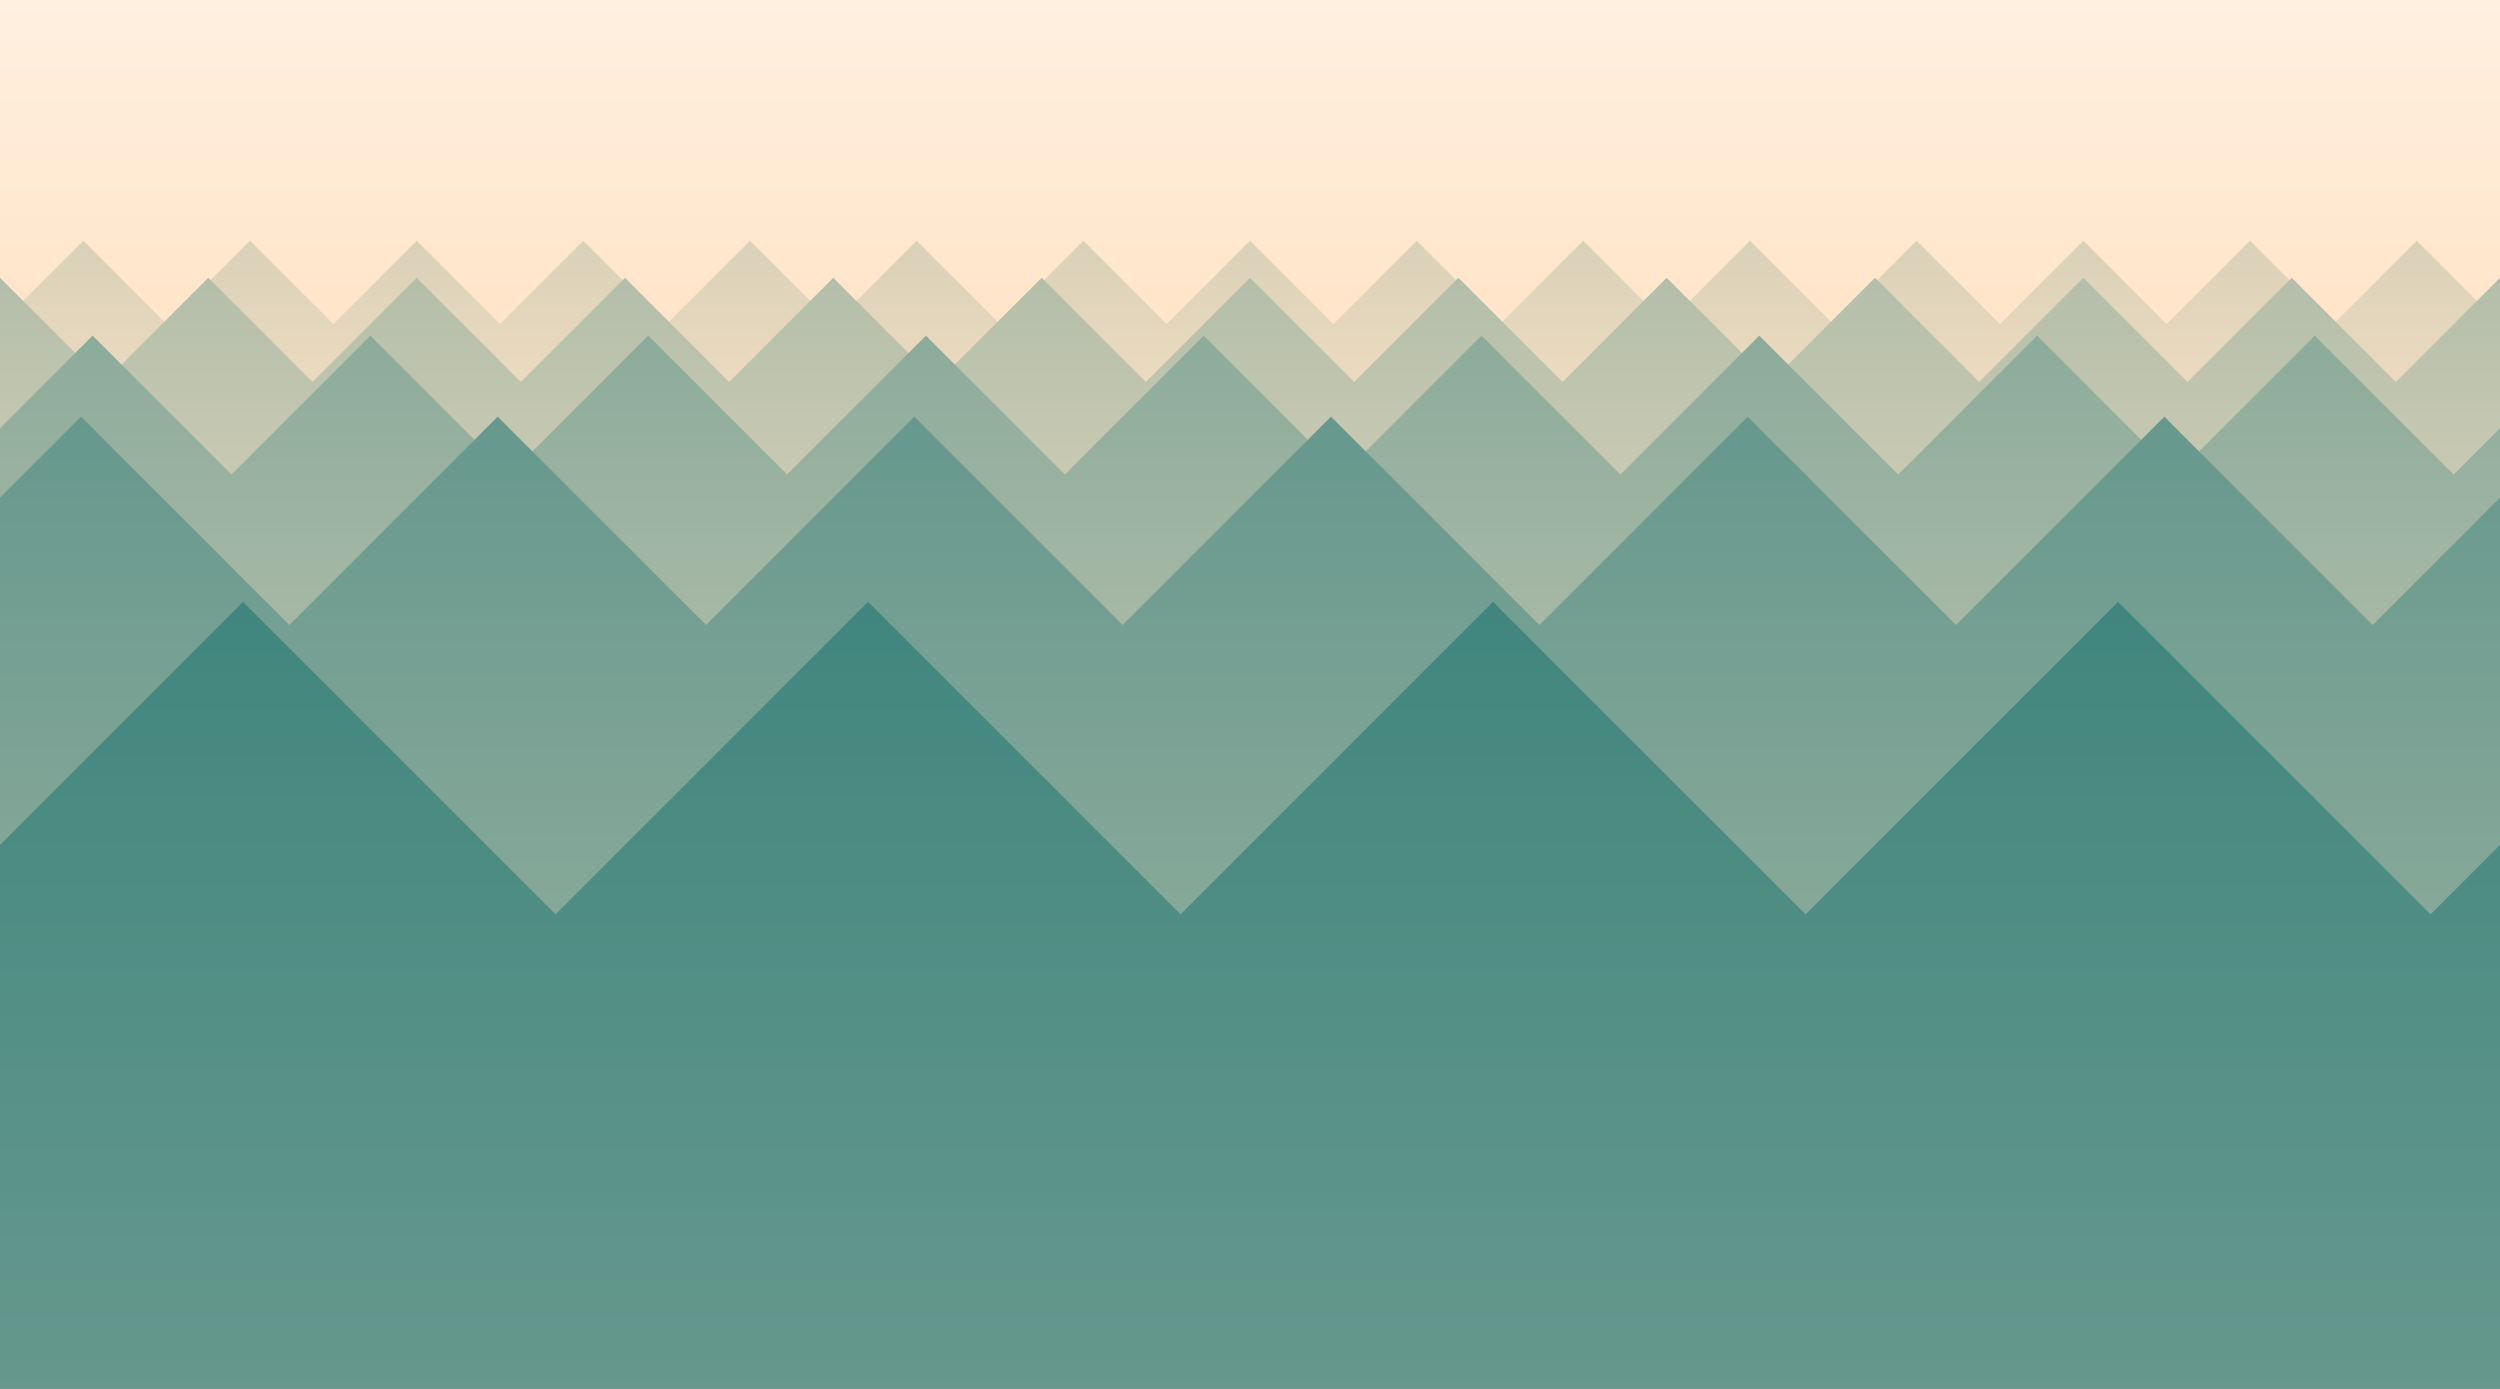
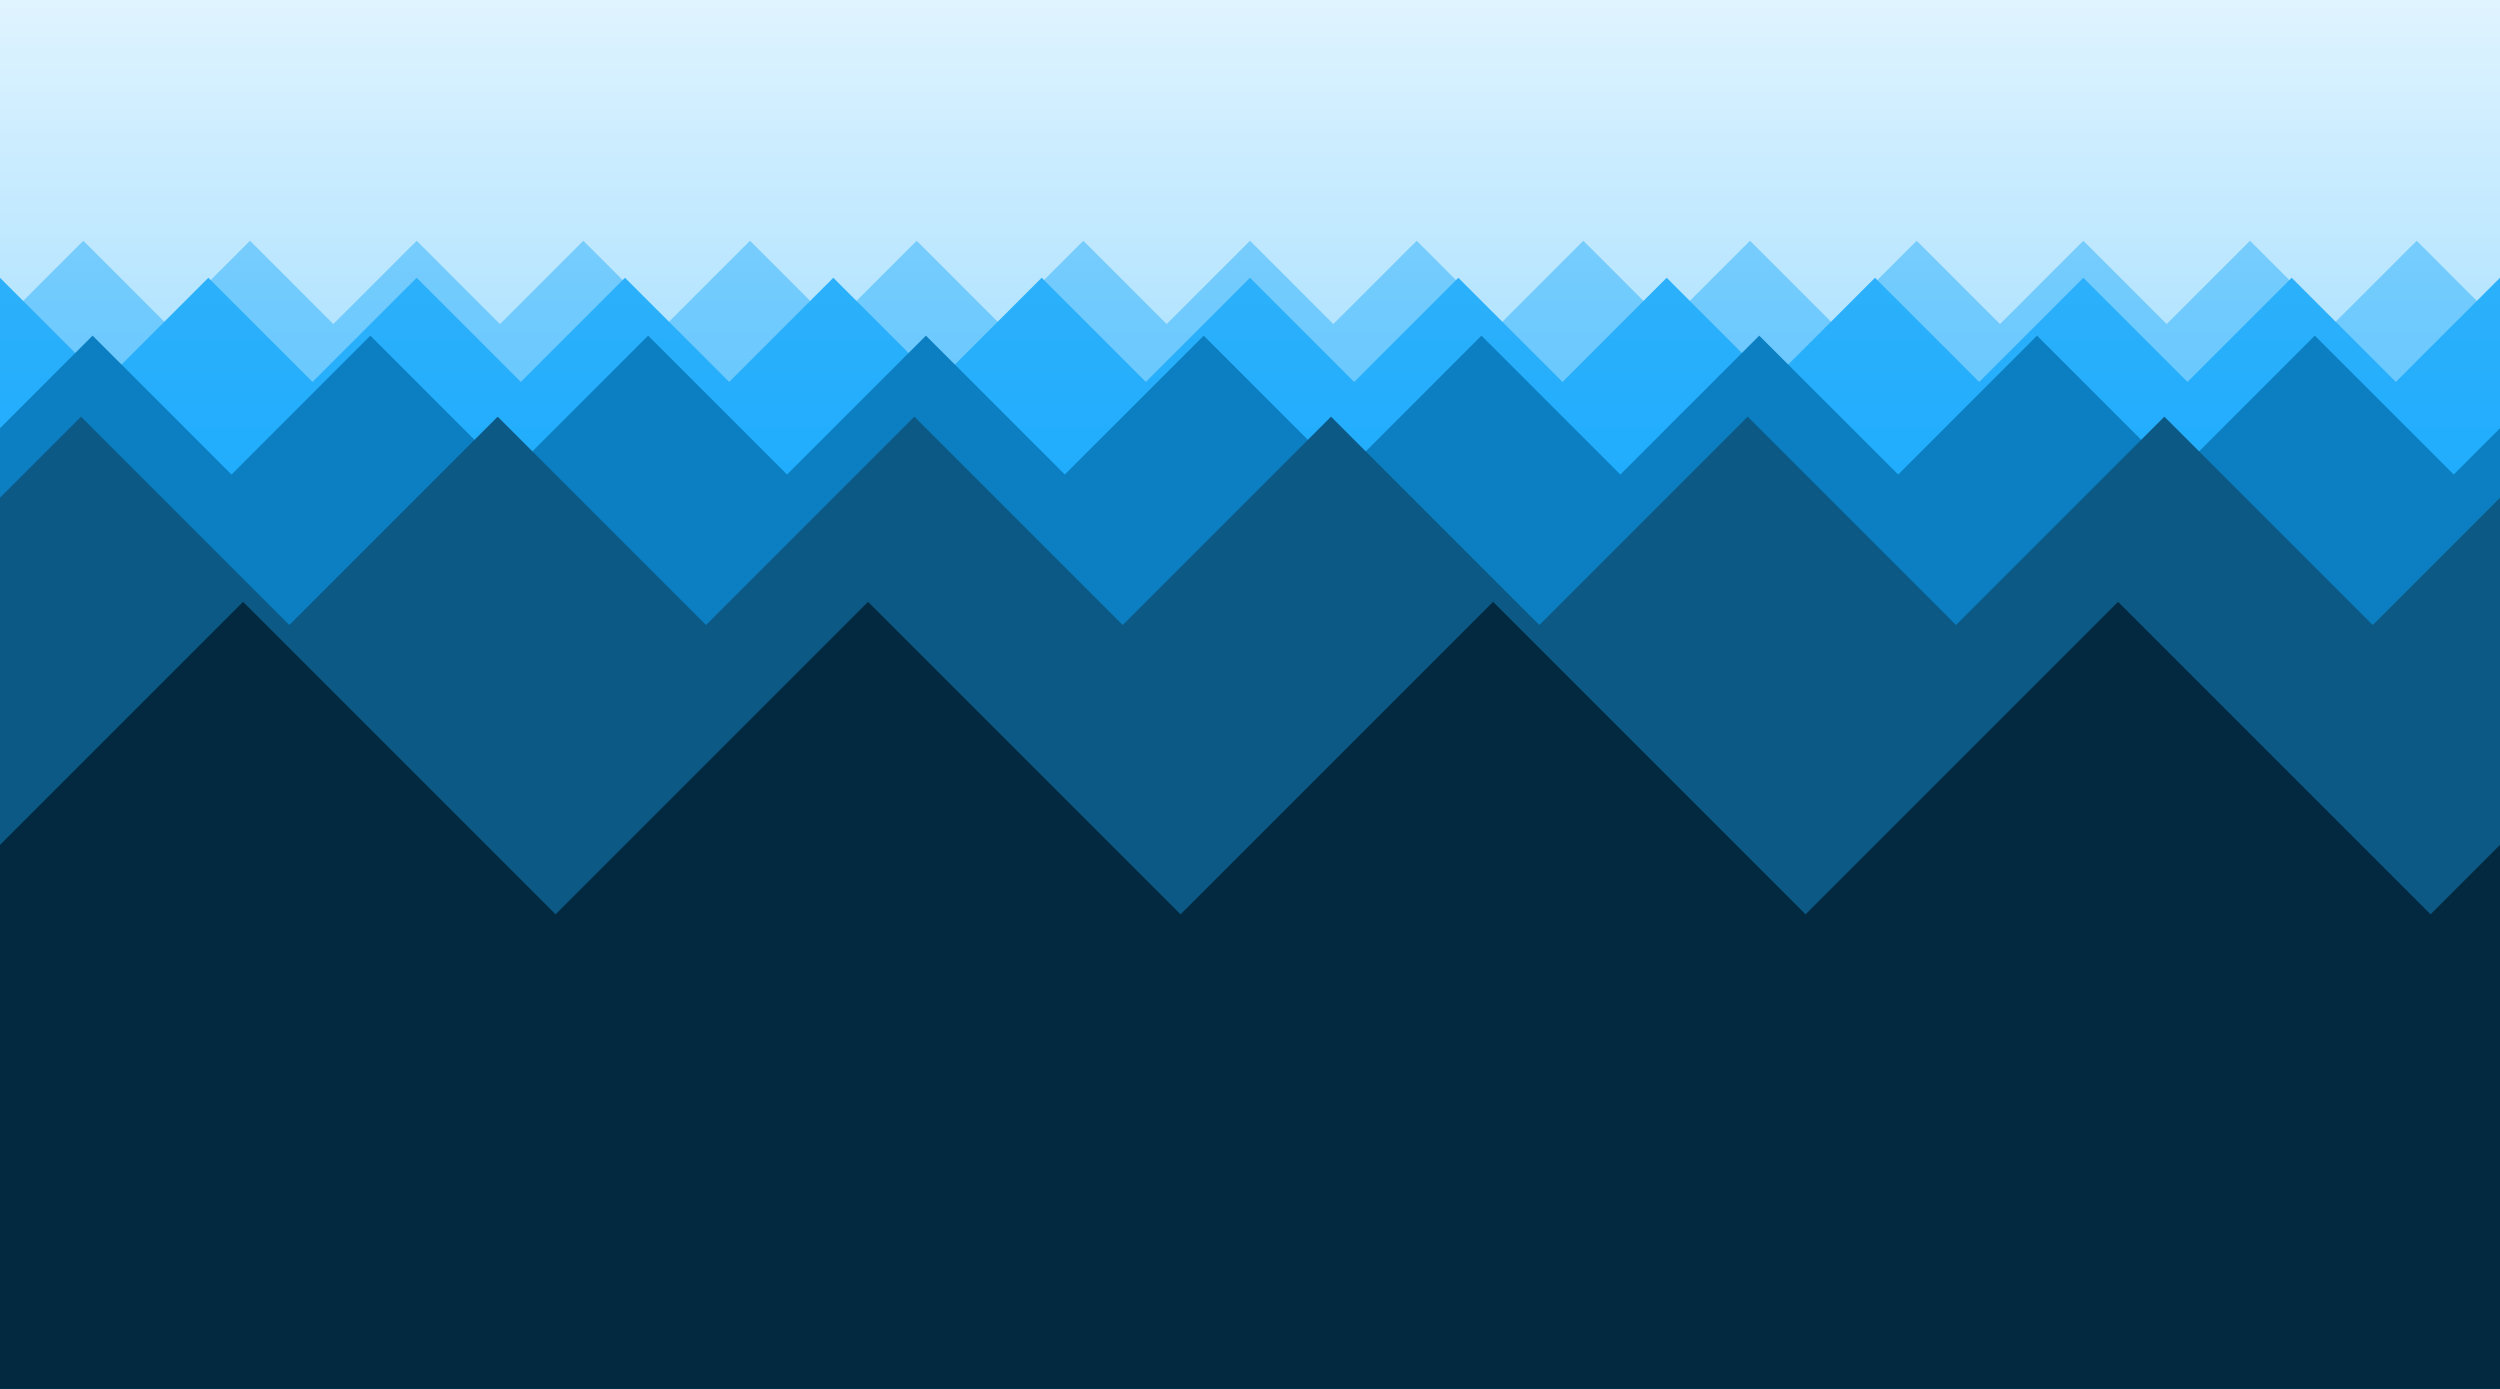
<svg xmlns="http://www.w3.org/2000/svg" width="1080" height="600">
  <defs>
    <linearGradient id="grd0" x1="0" y1="0" x2="0" y2="25%">
-       <stop offset="0%" stop-color="#fff0e0" />
-       <stop offset="100%" stop-color="#ffe4c7" />
+       <stop offset="0%" stop-color="#e0f4ff" />
+       <stop offset="100%" stop-color="#b1e3ff" />
    </linearGradient>
    <linearGradient id="grd1" x1="0" y1="0" x2="0" y2="25%">
-       <stop offset="0%" stop-color="#d9d1b8" />
-       <stop offset="100%" stop-color="#ffe4c7" />
+       <stop offset="0%" stop-color="#76ccfd" />
+       <stop offset="100%" stop-color="#5fc5ff" />
    </linearGradient>
    <linearGradient id="grd2" x1="0" y1="0" x2="0" y2="30%">
-       <stop offset="0%" stop-color="#b3beaa" />
-       <stop offset="100%" stop-color="#d9d1b8" />
+       <stop offset="0%" stop-color="#2cb0fb" />
+       <stop offset="100%" stop-color="#19abff" />
    </linearGradient>
    <linearGradient id="grd3" x1="0" y1="0" x2="0" y2="40%">
-       <stop offset="0%" stop-color="#8cab9b" />
-       <stop offset="100%" stop-color="#b3beaa" />
+       <stop offset="0%" stop-color="#0b7fc1" />
+       <stop offset="100%" stop-color="#0b7fc1" />
    </linearGradient>
    <linearGradient id="grd4" x1="0" y1="0" x2="0" y2="60%">
-       <stop offset="0%" stop-color="#66988d" />
-       <stop offset="100%" stop-color="#8cab9b" />
+       <stop offset="0%" stop-color="#0c5985" />
+       <stop offset="100%" stop-color="#0c5985" />
    </linearGradient>
    <linearGradient id="grd5" x1="0" y1="0" x2="0" y2="100%">
-       <stop offset="0%" stop-color="#40867e" />
-       <stop offset="100%" stop-color="#66988d" />
+       <stop offset="0%" stop-color="#02293f" />
+       <stop offset="100%" stop-color="#02293f" />
    </linearGradient>
  </defs>
  <path d="M0,0 h1080 v600 h-1080 z" fill="url(#grd0)" />
  <path d="M0,140 l36,-36 l36,36 l36,-36 l36,36 l36,-36 l36,36 l36,-36 l36,36 l36,-36 l36,36 l36,-36 l36,36 l36,-36 l36,36 l36,-36 l36,36 l36,-36 l36,36 l36,-36 l36,36 l36,-36 l36,36 l36,-36 l36,36 l36,-36 l36,36 l36,-36 l36,36 l36,-36 l36,36 V600 H0 z" fill="url(#grd1)" />
  <path d="M-45,165 l45,-45 l45,45 l45,-45 l45,45 l45,-45 l45,45 l45,-45 l45,45 l45,-45 l45,45 l45,-45 l45,45 l45,-45 l45,45 l45,-45 l45,45 l45,-45 l45,45 l45,-45 l45,45 l45,-45 l45,45 l45,-45 l45,45 l45,-45 V600 H0 z" fill="url(#grd2)" />
  <path d="M-20,205 l60,-60 l60,60 l60,-60 l60,60 l60,-60 l60,60 l60,-60 l60,60 l60,-60 l60,60 l60,-60 l60,60 l60,-60 l60,60 l60,-60 l60,60 l60,-60 l60,60 l60,-60 V600 H0 z" fill="url(#grd3)" />
  <path d="M-55,270 l90,-90 l90,90 l90,-90 l90,90 l90,-90 l90,90 l90,-90 l90,90 l90,-90 l90,90 l90,-90 l90,90 l90,-90 V600 H0 z" fill="url(#grd4)" />
  <path d="M-30,395 l135,-135 l135,135 l135,-135 l135,135 l135,-135 l135,135 l135,-135 l135,135 l135,-135 V600 H0 z" fill="url(#grd5)" />
</svg>
